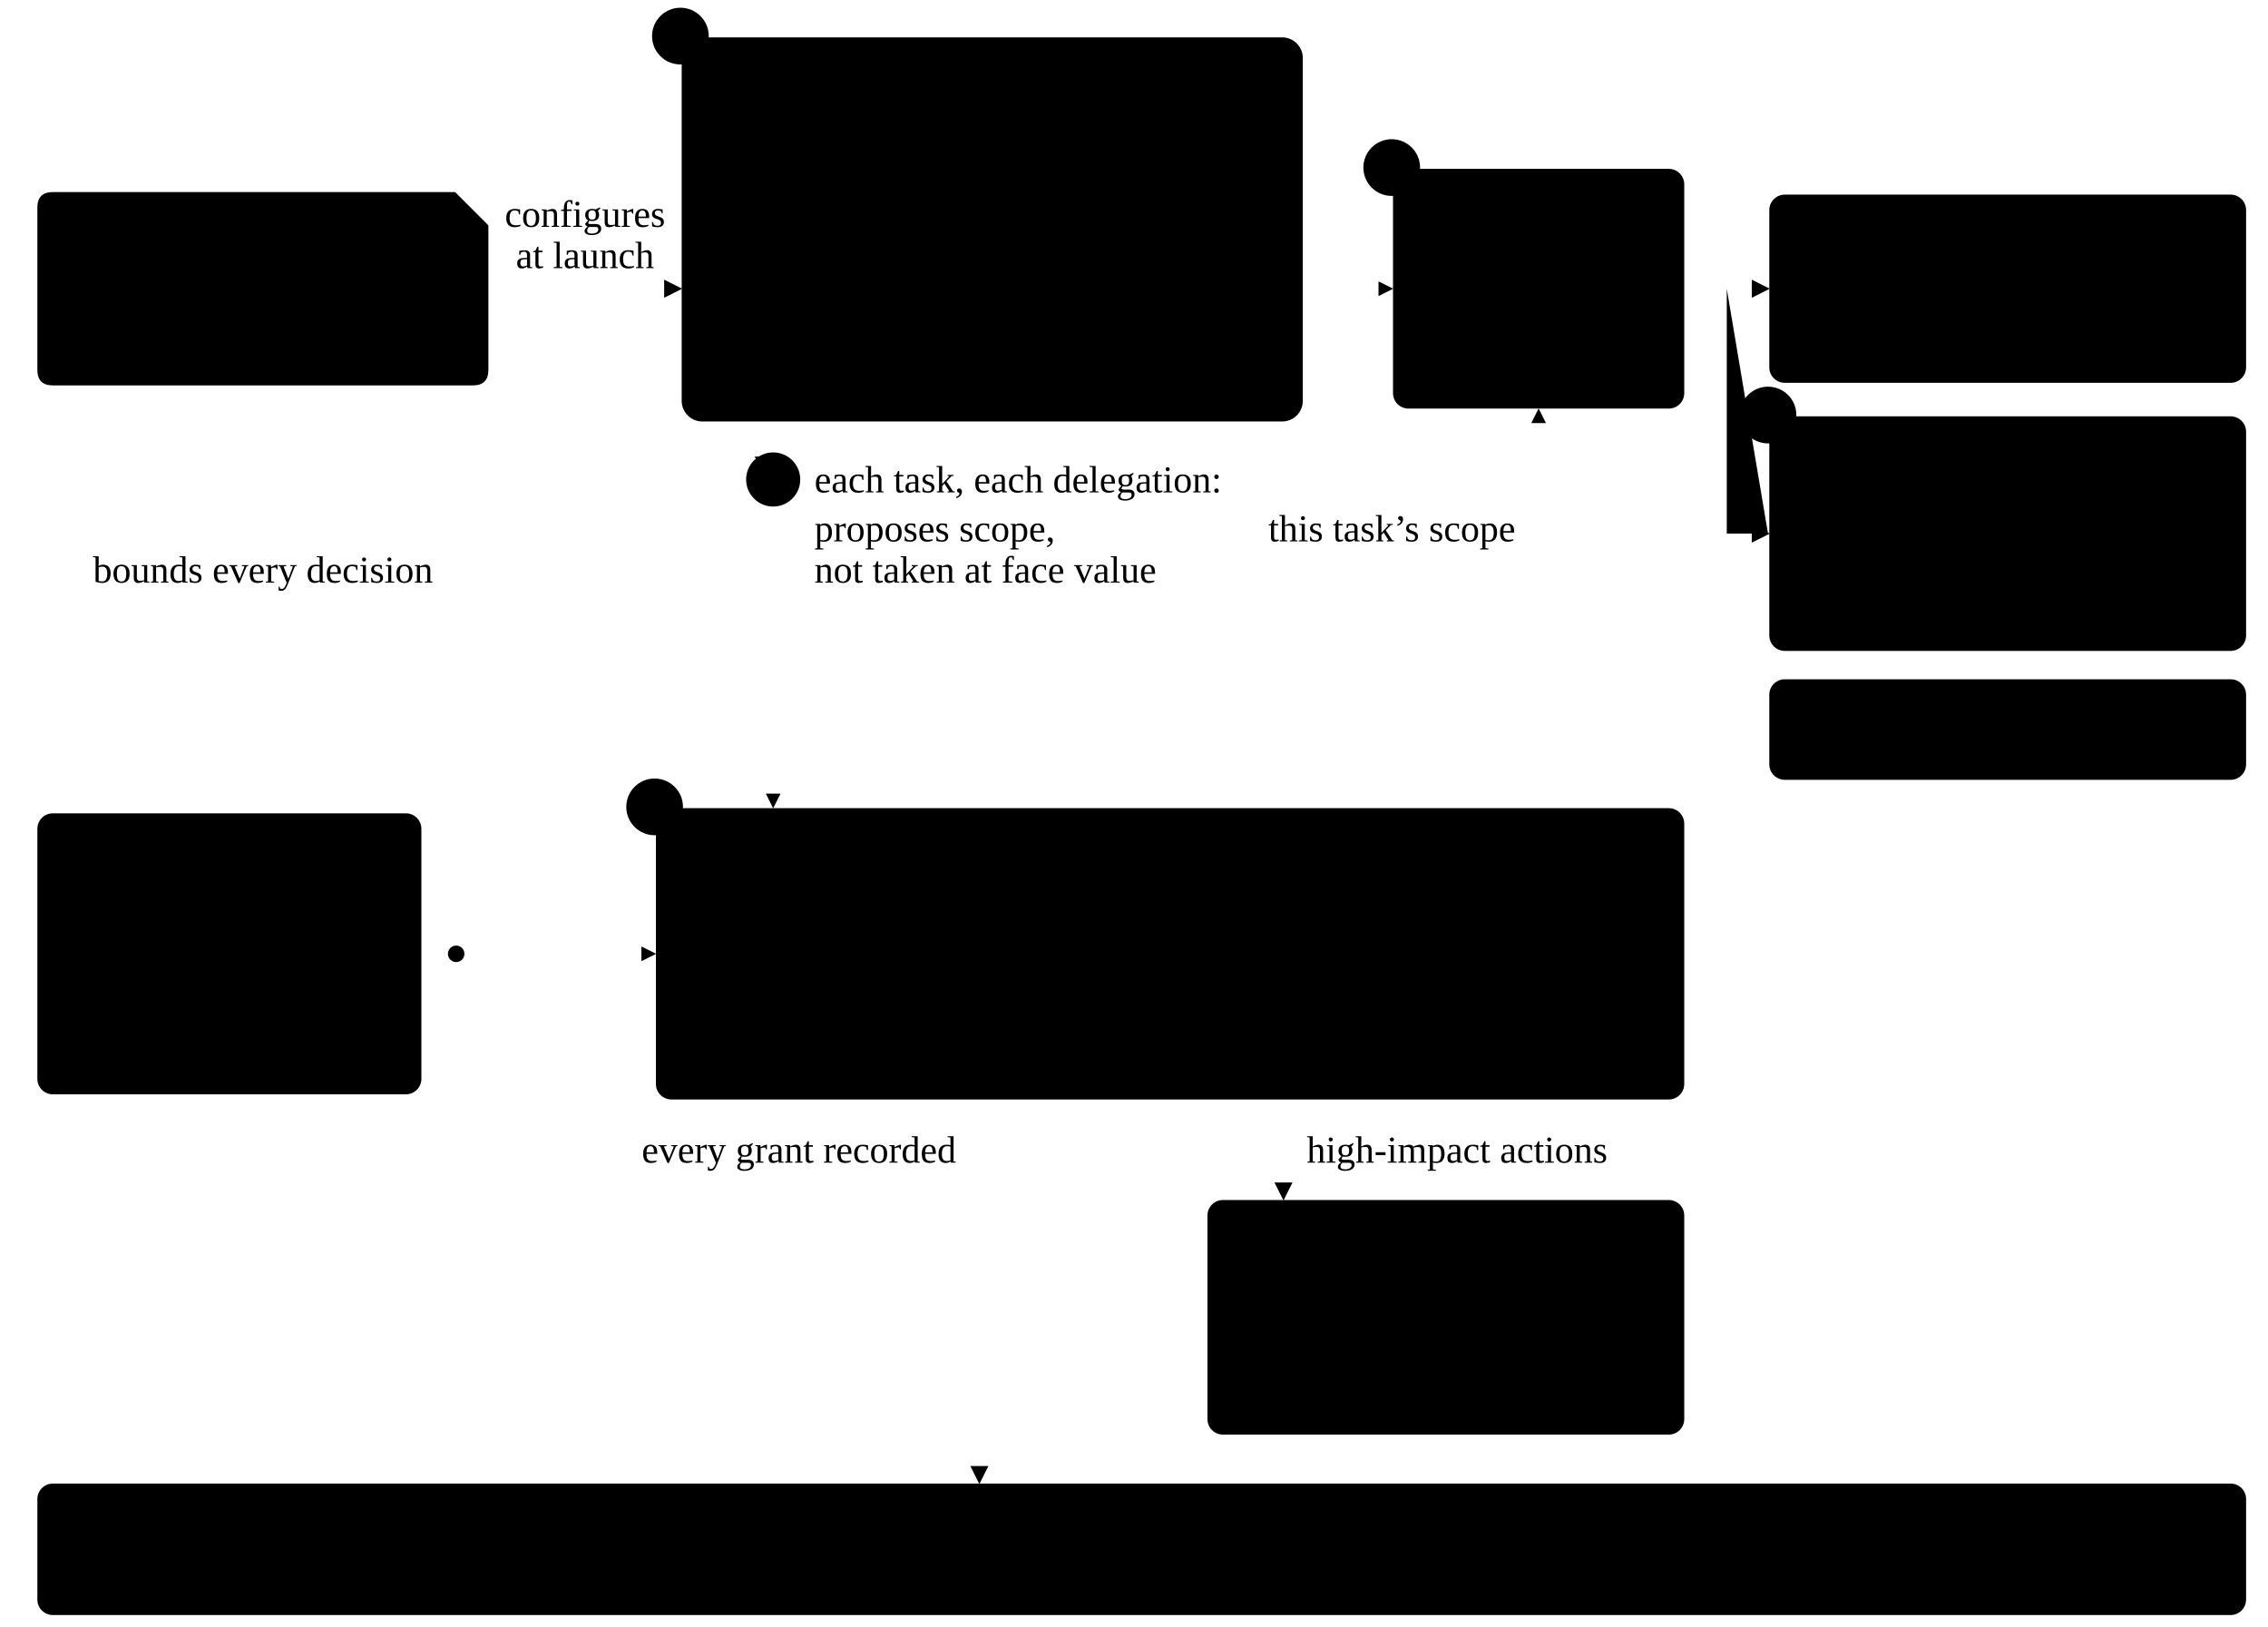
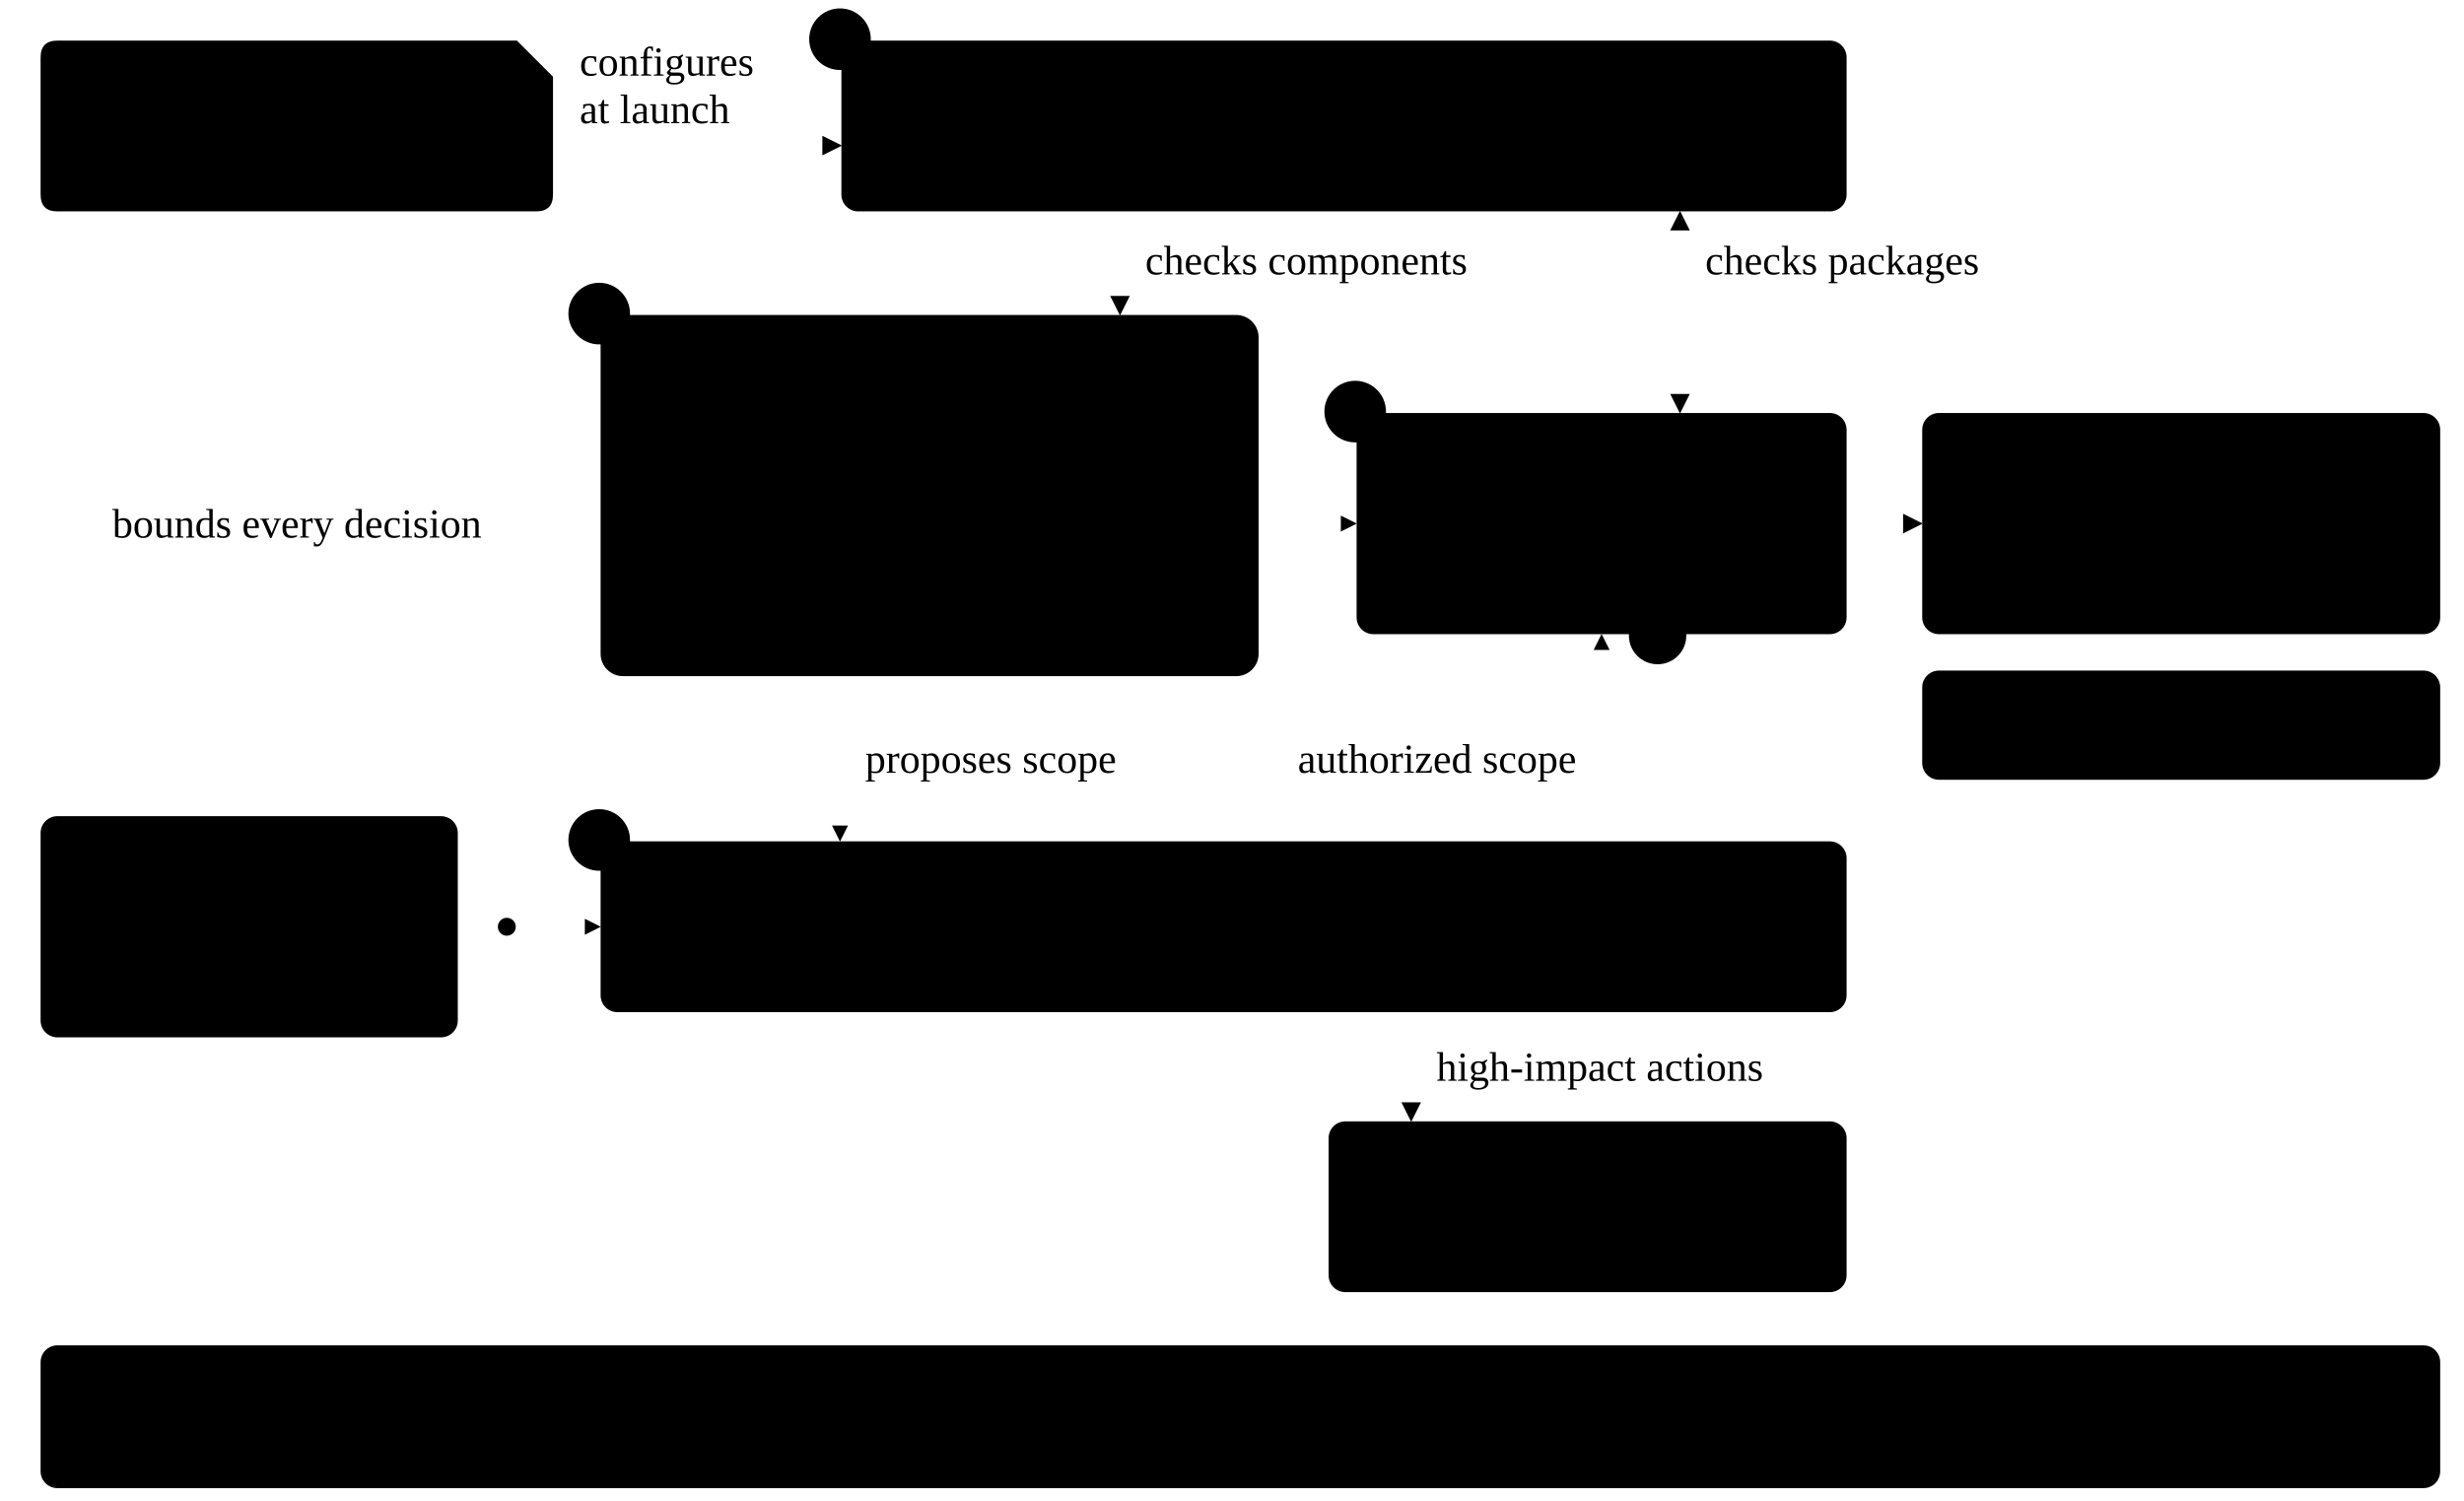
- <svg xmlns="http://www.w3.org/2000/svg" class="sfa-d" viewBox="0 0 880 631" role="img" aria-label="The agent proposes, the runtime authorization service decides, and the egress proxy enforces. Trusted context (who’s asking, who it acts for, the task, policy, any delegation and the profile’s bounds) flows into each decision. For each task and each delegation, the agent, untrusted and holding no credentials, proposes the scope it needs, which the service doesn’t take at face value; delegation only narrows a task, and only a new decision widens it. The proxy enforces this task’s scope and attaches the credentials. High-impact actions go to approval the agent can’t give; anything else is denied or sent to a person. The profile also configures each sandbox at launch. Every grant is recorded, and every boundary keeps a tamper-evident record. Badges number the boundaries: 1 identity and access, 2 supply chain (the admission point), 3 sandbox, 4 network.">
+ <svg xmlns="http://www.w3.org/2000/svg" class="sfa-d" viewBox="0 0 880 536" role="img" aria-label="The agent proposes, the runtime authorization service decides, and the egress proxy enforces. The agent runs in a sandbox, untrusted and holding no credentials, and proposes the scope it needs; the service authorizes each task’s scope within the bounds of the profile, using trusted context (identity, the task, any delegation and policy), and the proxy enforces it and attaches the credentials. Delegation only narrows a task, and only a new decision widens it. High-impact actions go to approval the agent can’t give; anything else is denied or sent to a person. The profile configures the sandbox at launch through supply chain scanning, which checks the components it is built from, and the proxy checks every package it fetches with it, so only approved versions the profile allows get in and new versions wait out a cooldown. Every grant, admission, process start and request goes into a tamper-evident record, linked by run. Badges number the boundaries as the paper does: 1 sandbox, 2 network, 3 supply chain, 4 identity and access; the proxy also carries 4, as a ring where the authorized scope comes in, because it enforces the service’s decisions.">
  <defs>
    <marker id="sfa-w-a" viewBox="0 0 10 10" refX="9" refY="5" markerWidth="7" markerHeight="7" orient="auto-start-reverse">
      <path class="sfa-mk" d="M0 0 L10 5 L0 10 z" />
    </marker>
    <marker id="sfa-w-m" viewBox="0 0 10 10" refX="9" refY="5" markerWidth="5.7" markerHeight="5.7" orient="auto-start-reverse">
      <path class="sfa-mk sfa-mk-main" d="M0 0 L10 5 L0 10 z" />
    </marker>
  </defs>
  <g data-zone="sandbox">
-     <rect class="sfa-zone sfa-b" x="264.5" y="14.5" width="241" height="149" rx="8" pathLength="1" data-k="3" />
-     <text class="sfa-cap" x="278" y="37.5" font-size="14.75">SANDBOX</text>
-     <text class="sfa-g" x="365" y="37.5" font-size="14.75">one per task</text>
-     <text class="sfa-g" x="278" y="61" font-size="14.75">built from verified components</text>
+     <rect class="sfa-zone sfa-b" x="214.5" y="112.5" width="235" height="129" rx="8" pathLength="1" data-k="1" />
+     <text class="sfa-cap" x="228" y="135.5" font-size="14.75">SANDBOX</text>
+   </g>
+   <g data-card="Supply chain scanning">
+     <rect class="sfa-box sfa-b" x="300.5" y="14.5" width="359" height="61" rx="6" pathLength="1" data-k="3" />
+     <text class="sfa-t" x="312" y="39.6" font-size="16">Supply chain scanning</text>
+     <text class="sfa-g" x="312" y="58.6" font-size="14.75">approved versions the profile allows</text>
  </g>
  <g data-card="Profile">
-     <path class="sfa-doc" d="M20.5 74.5 H176.5 L189.5 87.5 V143.5 Q189.5 149.5 183.5 149.5 H20.5 Q14.5 149.5 14.5 143.5 V80.5 Q14.5 74.5 20.5 74.5 Z" />
-     <path class="sfa-ear" d="M176.5 74.5 V87.5 H189.5 Z" />
-     <text class="sfa-t" x="26" y="97.1" font-size="16">Profile</text>
-     <text class="sfa-g" x="26" y="116.1" font-size="14.75">for one kind of agent,</text>
-     <text class="sfa-g" x="26" y="135.1" font-size="14.75">the most it can ever do</text>
+     <path class="sfa-doc" d="M20.5 14.5 H184.5 L197.5 27.5 V69.5 Q197.5 75.5 191.5 75.5 H20.5 Q14.5 75.5 14.5 69.5 V20.5 Q14.5 14.5 20.5 14.5 Z" />
+     <path class="sfa-ear" d="M184.5 14.5 V27.5 H197.5 Z" />
+     <text class="sfa-t" x="26" y="39.6" font-size="16">Profile</text>
+     <text class="sfa-g" x="26" y="58.6" font-size="14.75">the most it can ever do</text>
  </g>
  <g data-card="Agent">
-     <rect class="sfa-box sfa-plate" x="278.5" y="74.5" width="213" height="75" rx="6" />
-     <text class="sfa-t" x="290" y="97.1" font-size="16">Agent</text>
-     <text class="sfa-g" x="290" y="116.1" font-size="14.75">untrusted, and holds</text>
-     <text class="sfa-g" x="290" y="135.1" font-size="14.75">no credentials</text>
+     <rect class="sfa-box sfa-plate" x="228.5" y="156.5" width="207" height="61" rx="6" />
+     <text class="sfa-t" x="240" y="181.6" font-size="16">Agent</text>
+     <text class="sfa-g" x="240" y="200.6" font-size="14.75">untrusted, no credentials</text>
  </g>
  <g data-card="Egress proxy">
-     <rect class="sfa-box sfa-b" x="540.5" y="65.5" width="113" height="93" rx="6" pathLength="1" data-k="4" />
-     <text class="sfa-t" x="552" y="87.6" font-size="16">Egress proxy</text>
-     <text class="sfa-g" x="552" y="106.6" font-size="14.75">enforces it,</text>
-     <text class="sfa-g" x="552" y="125.6" font-size="14.75">attaches</text>
-     <text class="sfa-g" x="552" y="144.6" font-size="14.75">credentials</text>
+     <rect class="sfa-box sfa-b" x="484.5" y="147.5" width="175" height="79" rx="6" pathLength="1" data-k="2" />
+     <text class="sfa-t" x="496" y="172.1" font-size="16">Egress proxy</text>
+     <text class="sfa-g" x="496" y="191.1" font-size="14.75">default-deny,</text>
+     <text class="sfa-g" x="496" y="210.1" font-size="14.75">attaches credentials</text>
  </g>
  <g data-card="Downstream">
-     <rect class="sfa-box" x="686.5" y="75.5" width="185" height="73" rx="6" />
-     <text class="sfa-t" x="698" y="97.1" font-size="16">Downstream</text>
-     <text class="sfa-g" x="698" y="116.1" font-size="14.75">only authorized</text>
-     <text class="sfa-g" x="698" y="135.1" font-size="14.75">operations reach it</text>
-   </g>
-   <g data-card="Admission point">
-     <rect class="sfa-box sfa-b" x="686.5" y="161.5" width="185" height="91" rx="6" pathLength="1" data-k="2" />
-     <text class="sfa-t" x="698" y="182.6" font-size="16">Admission point</text>
-     <text class="sfa-g" x="698" y="201.6" font-size="14.75">approved versions</text>
-     <text class="sfa-g" x="698" y="220.6" font-size="14.75">the profile allows;</text>
-     <text class="sfa-g" x="698" y="239.6" font-size="14.75">hides unsafe ones</text>
+     <rect class="sfa-box" x="686.5" y="147.5" width="185" height="79" rx="6" />
+     <text class="sfa-t" x="698" y="172.1" font-size="16">Downstream</text>
+     <text class="sfa-g" x="698" y="191.1" font-size="14.75">only authorized</text>
+     <text class="sfa-g" x="698" y="210.1" font-size="14.75">operations</text>
  </g>
  <g data-card="Everything else">
-     <rect class="sfa-box sfa-deny" x="686.5" y="263.5" width="185" height="39" rx="6" />
-     <text class="sfa-t" x="698" y="288.4" font-size="16">Everything else</text>
-     <text class="sfa-g" x="817" y="288.4" font-size="14.75">denied</text>
+     <rect class="sfa-box sfa-deny" x="686.5" y="239.5" width="185" height="39" rx="6" />
+     <text class="sfa-t" x="698" y="264.4" font-size="16">Everything else</text>
+     <text class="sfa-g" x="817" y="264.4" font-size="14.75">denied</text>
  </g>
-   <path class="sfa-wire sfa-dash" d="M670 283 H678" />
-   <path class="sfa-wire sfa-stop" d="M678 276 V290" />
+   <path class="sfa-wire sfa-dash" d="M672 259 H678" />
+   <path class="sfa-wire sfa-stop" d="M678 252 V266" />
  <g data-card="Trusted context">
-     <rect class="sfa-box sfa-ctx" x="14.5" y="315.5" width="149" height="109" rx="6" />
-     <text class="sfa-t" x="26" y="336.1" font-size="16">Trusted context</text>
-     <text class="sfa-g" x="26" y="355.1" font-size="14.75">who’s asking,</text>
-     <text class="sfa-g" x="26" y="374.1" font-size="14.75">who it acts for,</text>
-     <text class="sfa-g" x="26" y="393.1" font-size="14.75">the task, policy,</text>
-     <text class="sfa-g" x="26" y="412.1" font-size="14.75">and any delegation</text>
+     <rect class="sfa-box sfa-ctx" x="14.5" y="291.5" width="149" height="79" rx="6" />
+     <text class="sfa-t" x="26" y="316.1" font-size="16">Trusted context</text>
+     <text class="sfa-g" x="26" y="335.1" font-size="14.75">identity, task,</text>
+     <text class="sfa-g" x="26" y="354.1" font-size="14.75">delegation, policy</text>
  </g>
  <g data-card="Runtime authorization service">
-     <rect class="sfa-box sfa-b" x="254.5" y="313.5" width="399" height="113" rx="6" pathLength="1" data-k="1" />
-     <text class="sfa-t" x="268" y="336.1" font-size="16">Runtime authorization service</text>
-     <text class="sfa-g" x="268" y="355.1" font-size="14.75">decides what access each task gets;</text>
-     <text class="sfa-g" x="268" y="374.1" font-size="14.75">delegation only narrows;</text>
-     <text class="sfa-g" x="268" y="393.1" font-size="14.75">only a new decision widens a task;</text>
-     <text class="sfa-g" x="268" y="412.1" font-size="14.75">anything else: denied, or sent to a person</text>
+     <rect class="sfa-box sfa-b" x="214.5" y="300.5" width="445" height="61" rx="6" pathLength="1" data-k="4" />
+     <text class="sfa-t" x="228" y="325.6" font-size="16">Runtime authorization service</text>
+     <text class="sfa-g" x="228" y="344.6" font-size="14.75">authorizes each task’s scope</text>
  </g>
  <g data-card="Approval">
-     <rect class="sfa-box" x="468.5" y="465.5" width="185" height="91" rx="6" />
-     <text class="sfa-t" x="480" y="486.6" font-size="16">Approval</text>
-     <text class="sfa-g" x="480" y="505.6" font-size="14.75">the agent can’t give it:</text>
-     <text class="sfa-g" x="480" y="524.6" font-size="14.75">a person, or automatic</text>
-     <text class="sfa-g" x="480" y="543.6" font-size="14.75">within approval policy</text>
-     <path class="sfa-ico" transform="translate(554 475) scale(0.0703125)" d="M188,92a23.9,23.9,0,0,0-16,6.13V60a24,24,0,0,0-40.07-17.8A24,24,0,0,0,84,44V58.13A24,24,0,0,0,44,76v76a84,84,0,0,0,168,0V116A24,24,0,0,0,188,92Zm16,60a76,76,0,0,1-152,0V76a16,16,0,0,1,32,0v44a4,4,0,0,0,8,0V44a16,16,0,0,1,32,0v68a4,4,0,0,0,8,0V60a16,16,0,0,1,32,0v72.18A44.06,44.06,0,0,0,124,176a4,4,0,0,0,8,0,36,36,0,0,1,36-36,4,4,0,0,0,4-4V116a16,16,0,0,1,32,0Z" />
+     <rect class="sfa-box" x="474.5" y="400.5" width="185" height="61" rx="6" />
+     <text class="sfa-t" x="486" y="425.6" font-size="16">Approval</text>
+     <text class="sfa-g" x="486" y="444.6" font-size="14.75">automatic or a person</text>
+     <path class="sfa-ico" transform="translate(564 412) scale(0.0703125)" d="M188,92a23.9,23.9,0,0,0-16,6.13V60a24,24,0,0,0-40.07-17.8A24,24,0,0,0,84,44V58.13A24,24,0,0,0,44,76v76a84,84,0,0,0,168,0V116A24,24,0,0,0,188,92Zm16,60a76,76,0,0,1-152,0V76a16,16,0,0,1,32,0v44a4,4,0,0,0,8,0V44a16,16,0,0,1,32,0v68a4,4,0,0,0,8,0V60a16,16,0,0,1,32,0v72.18A44.06,44.06,0,0,0,124,176a4,4,0,0,0,8,0,36,36,0,0,1,36-36,4,4,0,0,0,4-4V116a16,16,0,0,1,32,0Z" />
  </g>
  <g data-card="Tamper-evident record">
-     <rect class="sfa-rec" x="14.5" y="575.5" width="857" height="51" rx="6" />
-     <path class="sfa-ico sfa-ico-rec" transform="translate(28 588) scale(0.1015625)" d="M223,105.58c-4-4.2-8.2-8.54-10-12.8-1.65-4-1.73-9.53-1.82-15.41-.14-9-.29-19.19-6.83-25.74s-16.74-6.69-25.74-6.83c-5.88-.09-11.43-.17-15.41-1.82-4.26-1.76-8.6-5.93-12.8-9.95-6.68-6.41-13.59-13-22.42-13s-15.74,6.62-22.42,13c-4.2,4-8.54,8.2-12.8,10-4,1.65-9.53,1.73-15.41,1.82-9,.14-19.19.29-25.74,6.83S44.94,68.37,44.8,77.37c-.09,5.88-.17,11.43-1.82,15.41-1.76,4.26-5.93,8.6-9.95,12.8-6.41,6.68-13,13.59-13,22.42s6.62,15.74,13,22.42c4,4.2,8.2,8.54,10,12.8,1.65,4,1.73,9.53,1.82,15.41.14,9,.29,19.19,6.83,25.74s16.74,6.69,25.74,6.83c5.88.09,11.43.17,15.41,1.82,4.26,1.76,8.6,5.93,12.8,9.95,6.68,6.41,13.59,13,22.42,13s15.74-6.62,22.42-13c4.2-4,8.54-8.2,12.8-10,4-1.65,9.53-1.73,15.41-1.82,9-.14,19.19-.29,25.74-6.83s6.69-16.74,6.83-25.74c.09-5.88.17-11.43,1.82-15.41,1.76-4.26,5.93-8.6,9.95-12.8,6.41-6.68,13-13.59,13-22.42S229.38,112.26,223,105.58Zm-5.78,39.3c-4.54,4.73-9.24,9.63-11.57,15.28-2.23,5.39-2.33,12-2.43,18.35-.12,8.2-.24,16-4.49,20.2s-12,4.37-20.2,4.49c-6.37.1-13,.2-18.35,2.43-5.65,2.33-10.55,7-15.28,11.57C139.09,222.75,133.62,228,128,228s-11.09-5.25-16.88-10.8c-4.73-4.54-9.63-9.24-15.28-11.57-5.39-2.23-12-2.33-18.35-2.43-8.2-.12-15.95-.24-20.2-4.49s-4.37-12-4.49-20.2c-.1-6.37-.2-13-2.43-18.35-2.33-5.65-7-10.55-11.57-15.28C33.25,139.09,28,133.62,28,128s5.25-11.09,10.8-16.88c4.54-4.73,9.24-9.63,11.57-15.28,2.23-5.39,2.33-12,2.43-18.35.12-8.2.24-15.95,4.49-20.2s12-4.37,20.2-4.49c6.37-.1,13-.2,18.35-2.43,5.65-2.33,10.55-7,15.28-11.57C116.91,33.25,122.38,28,128,28s11.09,5.25,16.88,10.8c4.73,4.54,9.63,9.24,15.28,11.57,5.39,2.23,12,2.33,18.35,2.43,8.2.12,16,.24,20.2,4.49s4.37,12,4.49,20.2c.1,6.37.2,13,2.43,18.35,2.33,5.65,7,10.55,11.57,15.28,5.55,5.79,10.8,11.26,10.8,16.88S222.75,139.09,217.2,144.88Zm-46.37-43.71a4,4,0,0,1,0,5.66l-56,56a4,4,0,0,1-5.66,0l-24-24a4,4,0,0,1,5.66-5.66L112,154.34l53.17-53.17A4,4,0,0,1,170.83,101.17Z" />
-     <text class="sfa-t" x="64" y="607" font-size="18">Tamper-evident record</text>
-     <text class="sfa-g" x="276" y="606" font-size="14.75">every boundary keeps its own, linked by run, out of any agent’s reach</text>
+     <rect class="sfa-rec" x="14.5" y="480.5" width="857" height="51" rx="6" />
+     <path class="sfa-ico sfa-ico-rec" transform="translate(26 493) scale(0.1015625)" d="M223,105.58c-4-4.2-8.2-8.54-10-12.8-1.65-4-1.73-9.53-1.82-15.41-.14-9-.29-19.19-6.83-25.74s-16.74-6.69-25.74-6.83c-5.88-.09-11.43-.17-15.41-1.82-4.26-1.76-8.6-5.93-12.8-9.95-6.68-6.41-13.59-13-22.42-13s-15.74,6.62-22.42,13c-4.2,4-8.54,8.2-12.8,10-4,1.65-9.53,1.73-15.41,1.82-9,.14-19.19.29-25.74,6.83S44.94,68.37,44.8,77.37c-.09,5.88-.17,11.43-1.82,15.41-1.76,4.26-5.93,8.6-9.95,12.8-6.41,6.68-13,13.59-13,22.42s6.62,15.74,13,22.42c4,4.2,8.2,8.54,10,12.8,1.65,4,1.73,9.53,1.82,15.41.14,9,.29,19.19,6.83,25.74s16.74,6.69,25.74,6.83c5.88.09,11.43.17,15.41,1.82,4.26,1.76,8.6,5.93,12.8,9.95,6.68,6.41,13.59,13,22.42,13s15.74-6.62,22.42-13c4.2-4,8.54-8.2,12.8-10,4-1.65,9.53-1.73,15.41-1.82,9-.14,19.19-.29,25.74-6.83s6.69-16.74,6.83-25.74c.09-5.88.17-11.43,1.82-15.41,1.76-4.26,5.93-8.6,9.95-12.8,6.41-6.68,13-13.59,13-22.42S229.38,112.26,223,105.58Zm-5.78,39.3c-4.54,4.73-9.24,9.63-11.57,15.28-2.23,5.39-2.33,12-2.43,18.35-.12,8.2-.24,16-4.49,20.2s-12,4.37-20.2,4.49c-6.37.1-13,.2-18.35,2.43-5.65,2.33-10.55,7-15.28,11.57C139.09,222.75,133.62,228,128,228s-11.09-5.25-16.88-10.8c-4.73-4.54-9.63-9.24-15.28-11.57-5.39-2.23-12-2.33-18.35-2.43-8.2-.12-15.95-.24-20.2-4.49s-4.37-12-4.49-20.2c-.1-6.37-.2-13-2.43-18.35-2.33-5.65-7-10.55-11.57-15.28C33.25,139.09,28,133.62,28,128s5.25-11.09,10.8-16.88c4.54-4.73,9.24-9.63,11.57-15.28,2.23-5.39,2.33-12,2.43-18.35.12-8.2.24-15.95,4.49-20.2s12-4.37,20.2-4.49c6.37-.1,13-.2,18.35-2.43,5.65-2.33,10.55-7,15.28-11.57C116.91,33.25,122.38,28,128,28s11.09,5.25,16.88,10.8c4.73,4.54,9.63,9.24,15.28,11.57,5.39,2.23,12,2.33,18.35,2.43,8.2.12,16,.24,20.2,4.49s4.37,12,4.49,20.2c.1,6.37.2,13,2.43,18.35,2.33,5.65,7,10.55,11.57,15.28,5.55,5.79,10.8,11.26,10.8,16.88S222.75,139.09,217.2,144.88Zm-46.37-43.71a4,4,0,0,1,0,5.66l-56,56a4,4,0,0,1-5.66,0l-24-24a4,4,0,0,1,5.66-5.66L112,154.34l53.17-53.17A4,4,0,0,1,170.83,101.17Z" />
+     <text class="sfa-t" x="64" y="512" font-size="18">Tamper-evident record</text>
+     <text class="sfa-g" x="276" y="511" font-size="14.75">grants, admissions, process starts, requests, linked by run</text>
  </g>
-   <path class="sfa-wire" d="M190 112 L264 112" marker-end="url(#sfa-w-a)" />
-   <path class="sfa-wire sfa-main" d="M492 112 L540 112" marker-end="url(#sfa-w-m)" />
-   <path class="sfa-wire" d="M654 112 L686 112" marker-end="url(#sfa-w-a)" />
-   <path class="sfa-wire" d="M670 112 L670 207 L686 207" marker-end="url(#sfa-w-a)" />
-   <path class="sfa-wire sfa-dash" d="M670 207 V283" />
-   <path class="sfa-wire sfa-main" d="M164 370 L254 370" marker-end="url(#sfa-w-m)" />
-   <path class="sfa-wire" d="M177 150 L177 370" />
-   <circle class="sfa-dot" cx="177" cy="370" r="3.2" />
-   <path class="sfa-wire sfa-main" d="M300 150 L300 313" marker-end="url(#sfa-w-m)" />
-   <path class="sfa-wire sfa-main" d="M597 313 L597 159" marker-end="url(#sfa-w-m)" />
-   <path class="sfa-wire" d="M498 427 L498 465" marker-end="url(#sfa-w-a)" />
-   <path class="sfa-wire" d="M380 427 L380 575" marker-end="url(#sfa-w-a)" />
-   <text class="sfa-l" x="227" y="88" font-size="14.75" text-anchor="middle">configures</text>
-   <text class="sfa-l" x="227" y="104" font-size="14.75" text-anchor="middle">at launch</text>
-   <text class="sfa-l" x="168" y="226" font-size="14.75" text-anchor="end">bounds every decision</text>
-   <g aria-hidden="true">
-     <circle class="sfa-disc" cx="300" cy="186" r="10.5" />
-     <path class="sfa-cyc" d="M304 179.1 A8 8 0 1 1 294.9 179.9" />
-     <path class="sfa-cyc-h" d="M298.7 176.7 L292.7 177.2 L297.1 182.6 Z" />
-   </g>
-   <text class="sfa-l" x="316" y="191" font-size="14.75">each task, each delegation:</text>
-   <text class="sfa-l" x="316" y="210" font-size="14.75">proposes scope,</text>
-   <text class="sfa-l" x="316" y="226" font-size="14.75">not taken at face value</text>
-   <text class="sfa-l" x="588" y="210" font-size="14.75" text-anchor="end">this task’s scope</text>
-   <text class="sfa-l" x="507" y="451" font-size="14.75">high-impact actions</text>
-   <text class="sfa-l" x="371" y="451" font-size="14.75" text-anchor="end">every grant recorded</text>
+   <path class="sfa-wire" d="M198 52 L300 52" marker-end="url(#sfa-w-a)" />
+   <path class="sfa-wire" d="M400 76 L400 112" marker-end="url(#sfa-w-a)" />
+   <path class="sfa-wire" d="M600 76 L600 147" marker-end="url(#sfa-w-a)" marker-start="url(#sfa-w-a)" />
+   <path class="sfa-wire sfa-main" d="M436 187 L484 187" marker-end="url(#sfa-w-m)" />
+   <path class="sfa-wire" d="M660 187 L686 187" marker-end="url(#sfa-w-a)" />
+   <path class="sfa-wire sfa-dash" d="M672 187 V259" />
+   <path class="sfa-wire sfa-main" d="M164 331 L214 331" marker-end="url(#sfa-w-m)" />
+   <path class="sfa-wire" d="M181 76 L181 331" />
+   <circle class="sfa-dot" cx="181" cy="331" r="3.2" />
+   <path class="sfa-wire sfa-main" d="M300 218 L300 300" marker-end="url(#sfa-w-m)" />
+   <path class="sfa-wire sfa-main" d="M572 300 L572 227" marker-end="url(#sfa-w-m)" />
+   <path class="sfa-wire" d="M504 362 L504 400" marker-end="url(#sfa-w-a)" />
+   <text class="sfa-l" x="207" y="27" font-size="14.75">configures</text>
+   <text class="sfa-l" x="207" y="44" font-size="14.75">at launch</text>
+   <text class="sfa-l" x="409" y="98" font-size="14.75">checks components</text>
+   <text class="sfa-l" x="609" y="98" font-size="14.75">checks packages</text>
+   <text class="sfa-l" x="172" y="192" font-size="14.75" text-anchor="end">bounds every decision</text>
+   <text class="sfa-l" x="309" y="276" font-size="14.75">proposes scope</text>
+   <text class="sfa-l" x="563" y="276" font-size="14.75" text-anchor="end">authorized scope</text>
+   <text class="sfa-l" x="513" y="386" font-size="14.75">high-impact actions</text>
  <g class="sfa-badge" aria-hidden="true">
-     <circle cx="254" cy="313" r="11" />
-     <text x="254" y="318.3" font-size="14.75" text-anchor="middle">1</text>
+     <circle cx="214" cy="112" r="11" />
+     <text x="214" y="117.3" font-size="14.75" text-anchor="middle">1</text>
  </g>
  <g class="sfa-badge" aria-hidden="true">
-     <circle cx="686" cy="161" r="11" />
-     <text x="686" y="166.3" font-size="14.75" text-anchor="middle">2</text>
+     <circle cx="484" cy="147" r="11" />
+     <text x="484" y="152.3" font-size="14.75" text-anchor="middle">2</text>
+   </g>
+   <g class="sfa-badge sfa-ring" aria-hidden="true">
+     <circle cx="592" cy="227" r="10.25" />
+     <text x="592" y="232.3" font-size="14.75" text-anchor="middle">4</text>
  </g>
  <g class="sfa-badge" aria-hidden="true">
-     <circle cx="264" cy="14" r="11" />
-     <text x="264" y="19.3" font-size="14.75" text-anchor="middle">3</text>
+     <circle cx="300" cy="14" r="11" />
+     <text x="300" y="19.3" font-size="14.75" text-anchor="middle">3</text>
  </g>
  <g class="sfa-badge" aria-hidden="true">
-     <circle cx="540" cy="65" r="11" />
-     <text x="540" y="70.3" font-size="14.75" text-anchor="middle">4</text>
+     <circle cx="214" cy="300" r="11" />
+     <text x="214" y="305.3" font-size="14.75" text-anchor="middle">4</text>
  </g>
</svg>
